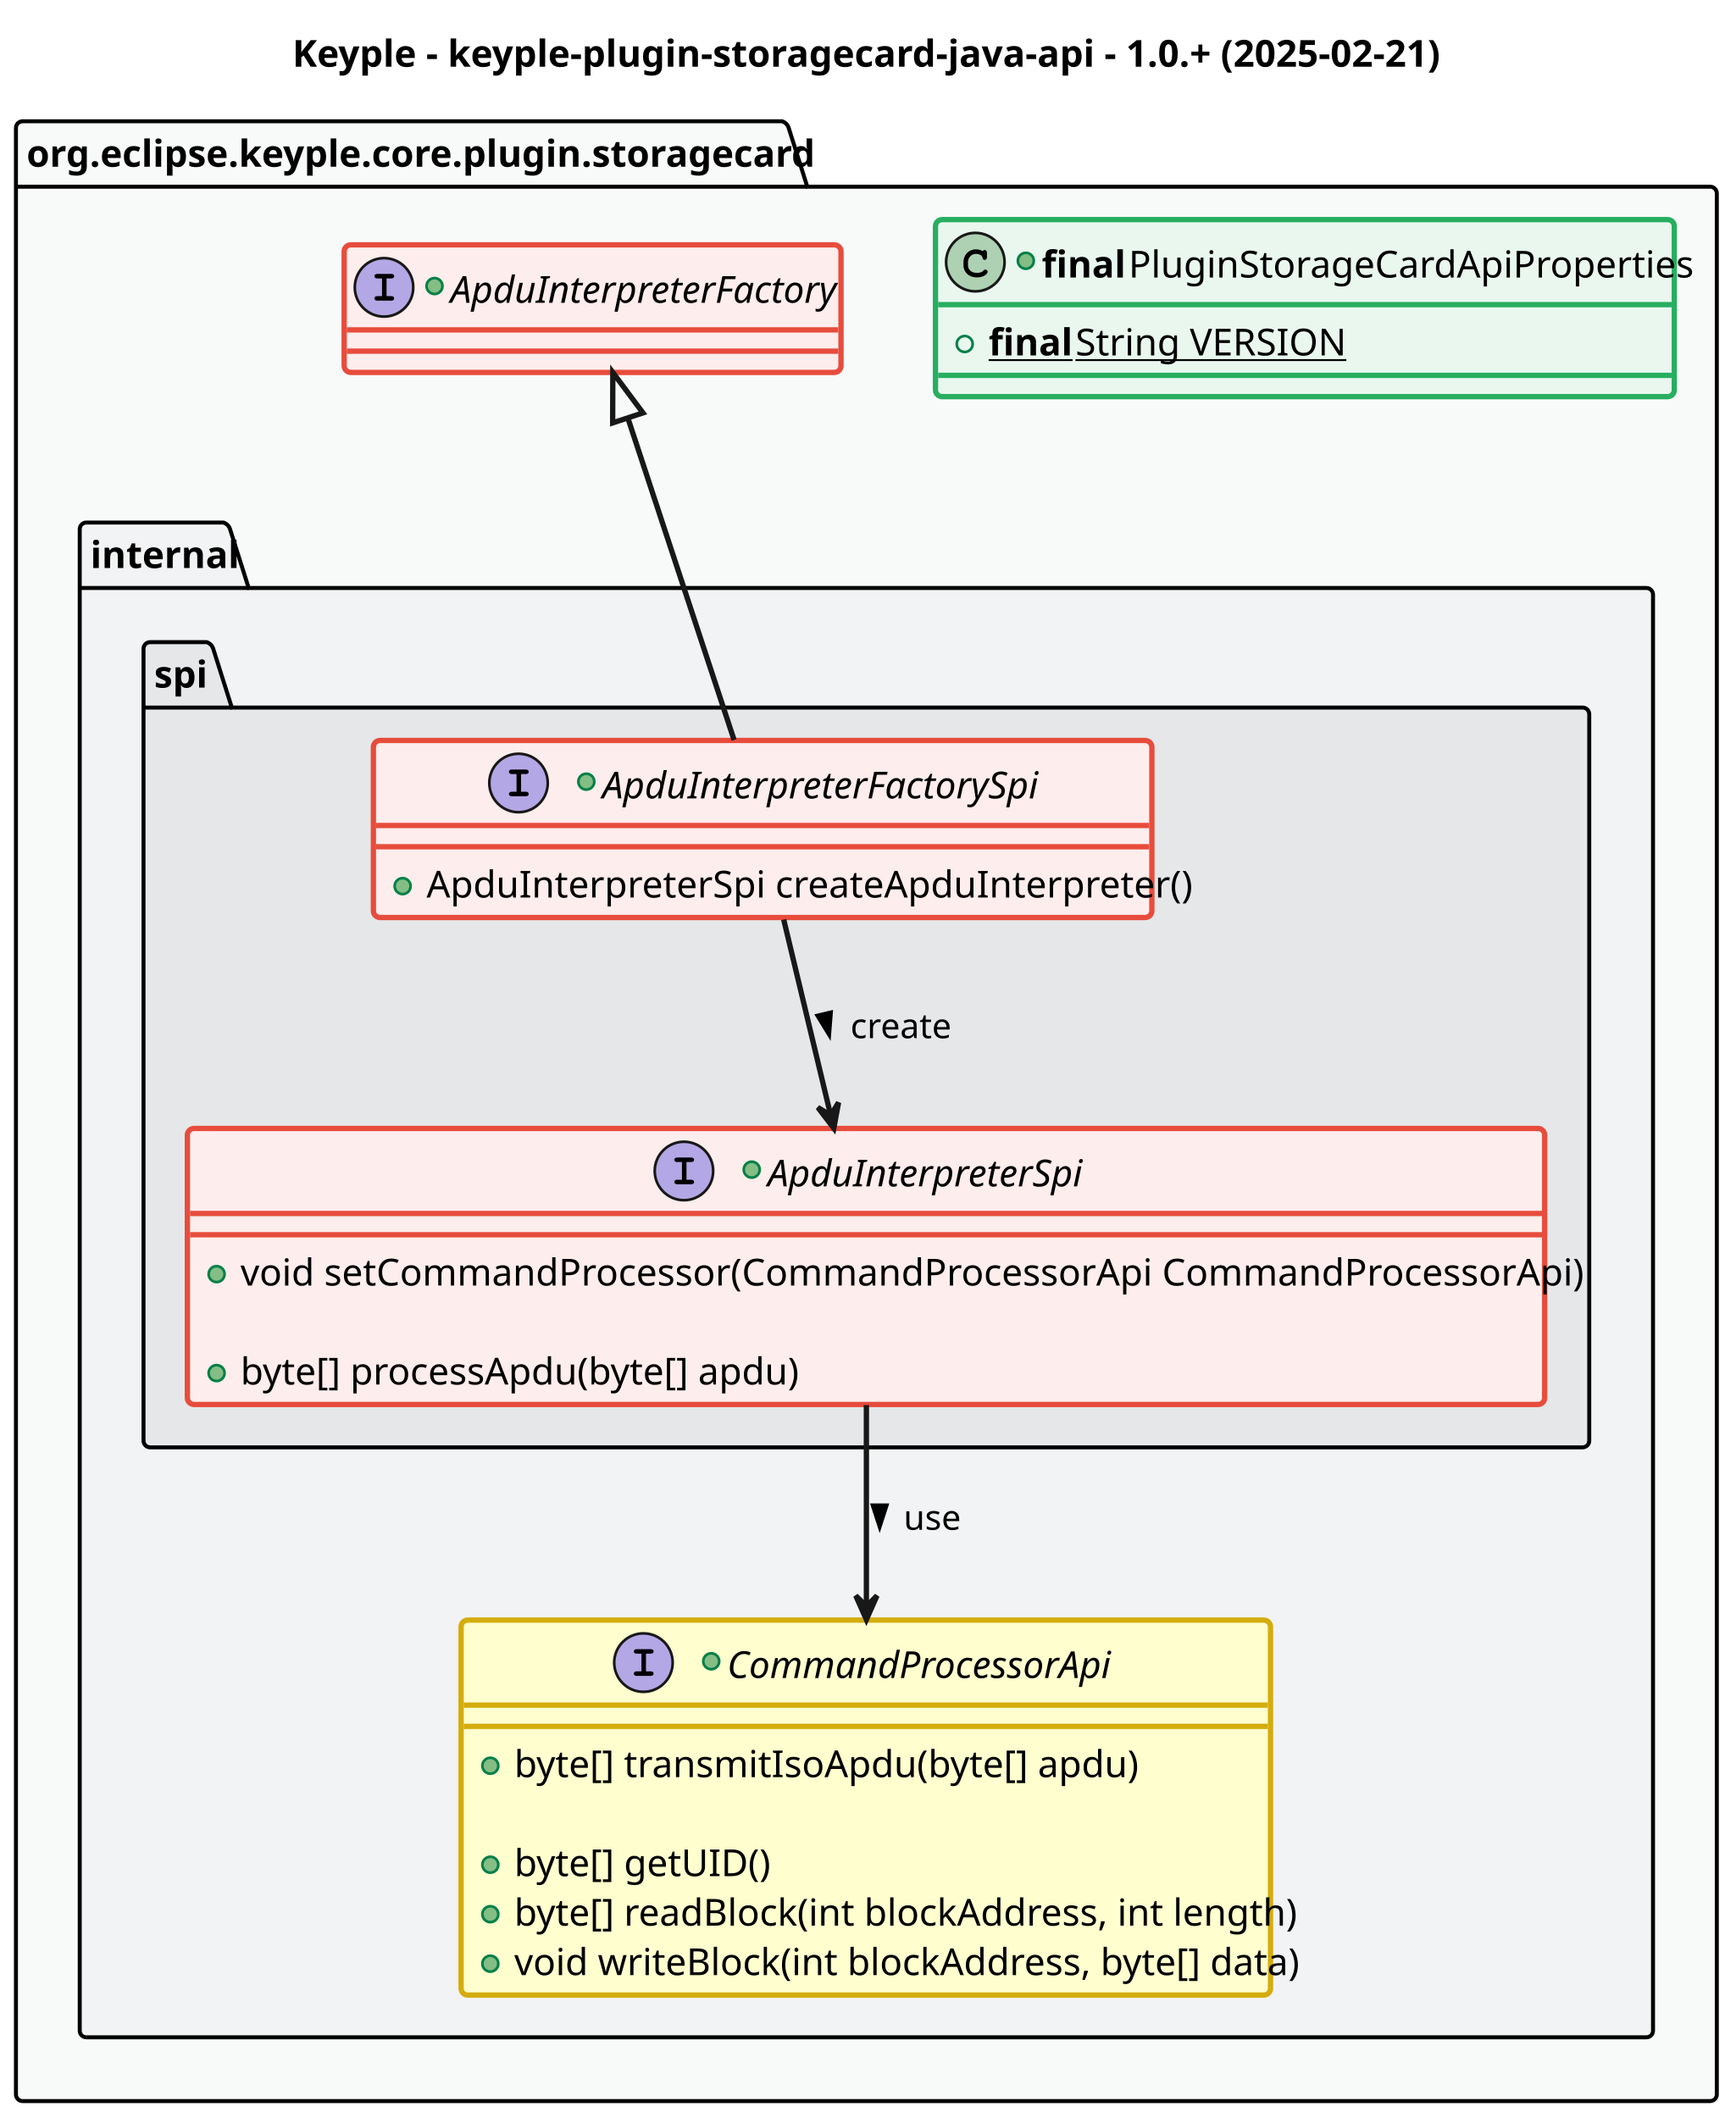
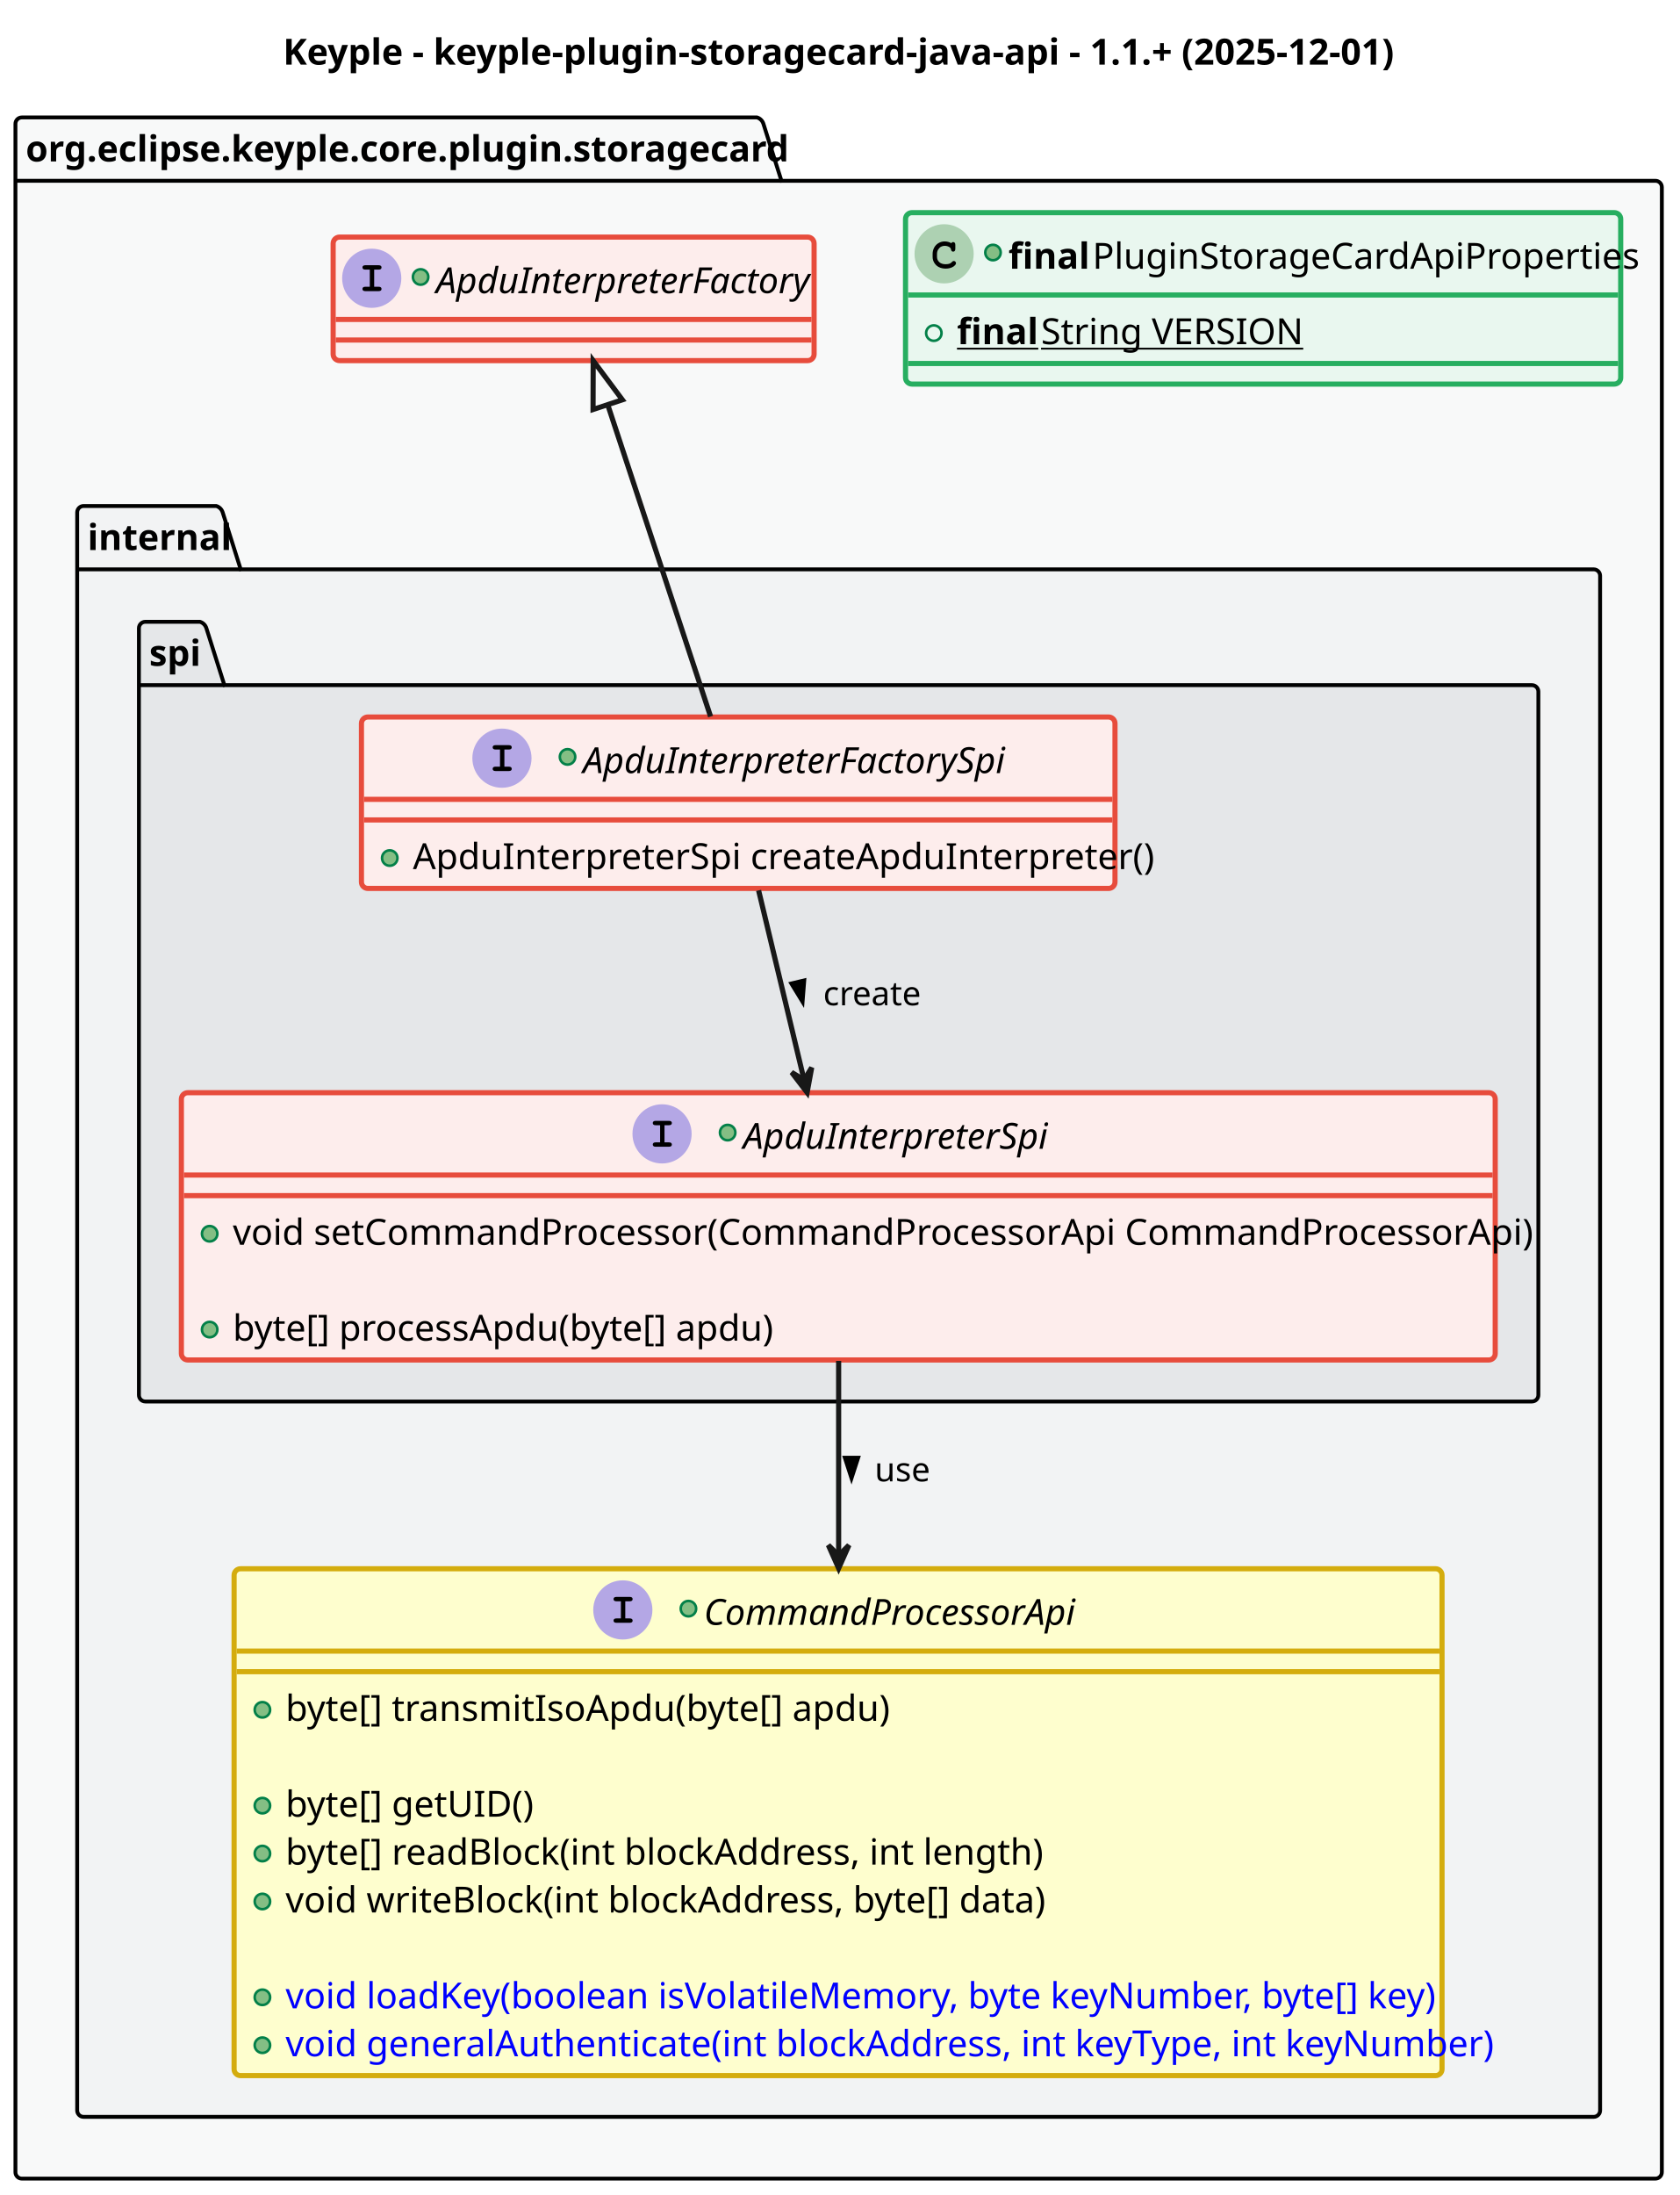
- <svg xmlns="http://www.w3.org/2000/svg" contentStyleType="text/css" height="797px" preserveAspectRatio="none" style="width:653px;height:797px;background:#FFFFFF;" version="1.1" viewBox="0 0 653 797" width="653px" zoomAndPan="magnify">
+ <svg xmlns="http://www.w3.org/2000/svg" contentStyleType="text/css" data-diagram-type="CLASS" height="853px" preserveAspectRatio="none" style="width:653px;height:853px;background:#FFFFFF;" version="1.1" viewBox="0 0 653 853" width="653px" zoomAndPan="magnify">
  <defs />
  <g>
-     <text fill="#000000" font-family="sans-serif" font-size="14" font-weight="bold" lengthAdjust="spacing" textLength="418.988" x="110.006" y="25.107">Keyple - keyple-plugin-storagecard-java-api - 1.0.+ (2025-02-21)</text>
-     <g id="cluster_api">
-       <path d="M8.5,45.635 L294.265,45.635 A3.75,3.75 0 0 1 296.765,48.135 L303.765,70.256 L643.5,70.256 A2.5,2.5 0 0 1 646,72.756 L646,788.135 A2.5,2.5 0 0 1 643.5,790.635 L8.5,790.635 A2.5,2.5 0 0 1 6,788.135 L6,48.135 A2.5,2.5 0 0 1 8.5,45.635 " fill="#F8F9F9" style="stroke:#000000;stroke-width:1.5;" />
+     <g class="title" data-source-line="1">
+       <text fill="#000000" font-family="sans-serif" font-size="14" font-weight="bold" lengthAdjust="spacing" textLength="418.988" x="110.006" y="25.107">Keyple - keyple-plugin-storagecard-java-api - 1.1.+ (2025-12-01)</text>
+     </g>
+     <g class="cluster" data-entity="api" data-source-line="53" data-uid="ent0002" id="cluster_api">
+       <path d="M8.5,45.635 L294.265,45.635 A3.75,3.75 0 0 1 296.765,48.135 L303.765,70.256 L643.5,70.256 A2.5,2.5 0 0 1 646,72.756 L646,844.135 A2.5,2.5 0 0 1 643.5,846.635 L8.5,846.635 A2.5,2.5 0 0 1 6,844.135 L6,48.135 A2.5,2.5 0 0 1 8.5,45.635" fill="#F8F9F9" style="stroke:#000000;stroke-width:1.5;" />
      <line style="stroke:#000000;stroke-width:1.5;" x1="6" x2="303.765" y1="70.256" y2="70.256" />
      <text fill="#000000" font-family="sans-serif" font-size="14" font-weight="bold" lengthAdjust="spacing" textLength="284.765" x="10" y="62.742">org.eclipse.keyple.core.plugin.storagecard</text>
    </g>
-     <g id="cluster_internal">
-       <path d="M32.5,196.635 L84.065,196.635 A3.75,3.75 0 0 1 86.565,199.135 L93.565,221.256 L619.5,221.256 A2.5,2.5 0 0 1 622,223.756 L622,764.135 A2.5,2.5 0 0 1 619.5,766.635 L32.5,766.635 A2.5,2.5 0 0 1 30,764.135 L30,199.135 A2.5,2.5 0 0 1 32.5,196.635 " fill="#F2F3F4" style="stroke:#000000;stroke-width:1.5;" />
+     <g class="cluster" data-entity="internal" data-source-line="59" data-uid="ent0005" id="cluster_internal">
+       <path d="M32.5,196.635 L84.065,196.635 A3.75,3.75 0 0 1 86.565,199.135 L93.565,221.256 L619.5,221.256 A2.5,2.5 0 0 1 622,223.756 L622,820.135 A2.5,2.5 0 0 1 619.5,822.635 L32.5,822.635 A2.5,2.5 0 0 1 30,820.135 L30,199.135 A2.5,2.5 0 0 1 32.5,196.635" fill="#F2F3F4" style="stroke:#000000;stroke-width:1.5;" />
      <line style="stroke:#000000;stroke-width:1.5;" x1="30" x2="93.565" y1="221.256" y2="221.256" />
      <text fill="#000000" font-family="sans-serif" font-size="14" font-weight="bold" lengthAdjust="spacing" textLength="50.565" x="34" y="213.742">internal</text>
    </g>
-     <g id="cluster_spi">
-       <path d="M56.5,241.635 L77.728,241.635 A3.75,3.75 0 0 1 80.228,244.135 L87.228,266.256 L595.5,266.256 A2.5,2.5 0 0 1 598,268.756 L598,542.135 A2.5,2.5 0 0 1 595.5,544.635 L56.5,544.635 A2.5,2.5 0 0 1 54,542.135 L54,244.135 A2.5,2.5 0 0 1 56.5,241.635 " fill="#E5E7E9" style="stroke:#000000;stroke-width:1.5;" />
+     <g class="cluster" data-entity="spi" data-source-line="70" data-uid="ent0007" id="cluster_spi">
+       <path d="M56.5,241.635 L77.728,241.635 A3.75,3.75 0 0 1 80.228,244.135 L87.228,266.256 L595.5,266.256 A2.5,2.5 0 0 1 598,268.756 L598,542.135 A2.5,2.5 0 0 1 595.5,544.635 L56.5,544.635 A2.5,2.5 0 0 1 54,542.135 L54,244.135 A2.5,2.5 0 0 1 56.5,241.635" fill="#E5E7E9" style="stroke:#000000;stroke-width:1.5;" />
      <line style="stroke:#000000;stroke-width:1.5;" x1="54" x2="87.228" y1="266.256" y2="266.256" />
      <text fill="#000000" font-family="sans-serif" font-size="14" font-weight="bold" lengthAdjust="spacing" textLength="20.227" x="58" y="258.742">spi</text>
    </g>
-     <g id="elem_ApiProperties">
-       <rect codeLine="54" fill="#E9F7EF" height="66.621" id="ApiProperties" rx="2.5" ry="2.5" style="stroke:#27AE60;stroke-width:2.0;" width="278.006" x="352" y="82.635" />
-       <ellipse cx="367" cy="98.635" fill="#ADD1B2" rx="11" ry="11" style="stroke:#181818;stroke-width:1.0;" />
+     <g class="entity" data-entity="ApiProperties" data-source-line="54" data-uid="ent0003" id="entity_ApiProperties">
+       <rect fill="#E9F7EF" height="66.621" rx="2.5" ry="2.5" style="stroke:#27AE60;stroke-width:2;" width="278.006" x="352" y="82.635" />
+       <ellipse cx="367" cy="98.635" fill="#ADD1B2" rx="11" ry="11" style="stroke:#ADD1B2;stroke-width:1;" />
      <path d="M369.766,94.51 Q369.922,94.291 370.109,94.182 Q370.297,94.072 370.516,94.072 Q370.891,94.072 371.125,94.338 Q371.359,94.588 371.359,95.197 L371.359,96.65 Q371.359,97.26 371.125,97.525 Q370.891,97.791 370.516,97.791 Q370.172,97.791 369.969,97.588 Q369.766,97.4 369.656,96.885 Q369.609,96.525 369.422,96.338 Q369.094,95.963 368.484,95.744 Q367.875,95.525 367.25,95.525 Q366.484,95.525 365.844,95.853 Q365.219,96.182 364.719,96.932 Q364.234,97.682 364.234,98.713 L364.234,99.807 Q364.234,101.041 365.125,101.869 Q366.016,102.682 367.609,102.682 Q368.547,102.682 369.203,102.432 Q369.594,102.275 370.016,101.838 Q370.281,101.572 370.422,101.494 Q370.578,101.416 370.781,101.416 Q371.109,101.416 371.359,101.682 Q371.625,101.932 371.625,102.275 Q371.625,102.619 371.281,103.025 Q370.781,103.603 369.984,103.932 Q368.906,104.385 367.609,104.385 Q366.094,104.385 364.891,103.76 Q363.906,103.26 363.219,102.197 Q362.531,101.119 362.531,99.838 L362.531,98.682 Q362.531,97.353 363.141,96.213 Q363.766,95.057 364.859,94.447 Q365.953,93.822 367.188,93.822 Q367.922,93.822 368.562,93.994 Q369.219,94.15 369.766,94.51 Z " fill="#000000" />
-       <ellipse cx="386" cy="98.135" fill="#84BE84" rx="3" ry="3" style="stroke:#038048;stroke-width:1.0;" />
+       <ellipse cx="386" cy="98.135" fill="#84BE84" rx="3" ry="3" style="stroke:#038048;stroke-width:1;" />
      <text fill="#000000" font-family="sans-serif" font-size="14" font-weight="bold" lengthAdjust="spacing" textLength="28.779" x="392" y="104.432">final</text>
      <text fill="#000000" font-family="sans-serif" font-size="14" lengthAdjust="spacing" textLength="202.337" x="424.669" y="104.432">PluginStorageCardApiProperties</text>
-       <line style="stroke:#27AE60;stroke-width:2.0;" x1="353" x2="629.006" y1="114.635" y2="114.635" />
-       <ellipse cx="363" cy="129.445" fill="none" rx="3" ry="3" style="stroke:#038048;stroke-width:1.0;" />
+       <line style="stroke:#27AE60;stroke-width:2;" x1="353" x2="629.006" y1="114.635" y2="114.635" />
+       <ellipse cx="363" cy="129.445" fill="none" rx="3" ry="3" style="stroke:#038048;stroke-width:1;" />
      <text fill="#000000" font-family="sans-serif" font-size="14" font-weight="bold" lengthAdjust="spacing" text-decoration="underline" textLength="28.779" x="372" y="133.742">final</text>
      <text fill="#000000" font-family="sans-serif" font-size="14" lengthAdjust="spacing" text-decoration="underline" textLength="103.476" x="404.669" y="133.742">String VERSION</text>
-       <line style="stroke:#27AE60;stroke-width:2.0;" x1="353" x2="629.006" y1="141.256" y2="141.256" />
+       <line style="stroke:#27AE60;stroke-width:2;" x1="353" x2="629.006" y1="141.256" y2="141.256" />
    </g>
-     <g id="elem_ApduInterpreterFactory">
-       <rect codeLine="57" fill="#FDEDEC" height="48" id="ApduInterpreterFactory" rx="2.5" ry="2.5" style="stroke:#E74C3C;stroke-width:2.0;" width="186.958" x="129.5" y="92.135" />
-       <ellipse cx="144.5" cy="108.135" fill="#B4A7E5" rx="11" ry="11" style="stroke:#181818;stroke-width:1.0;" />
+     <g class="entity" data-entity="ApduInterpreterFactory" data-source-line="57" data-uid="ent0004" id="entity_ApduInterpreterFactory">
+       <rect fill="#FDEDEC" height="48" rx="2.5" ry="2.5" style="stroke:#E74C3C;stroke-width:2;" width="186.958" x="129.5" y="92.135" />
+       <ellipse cx="144.5" cy="108.135" fill="#B4A7E5" rx="11" ry="11" style="stroke:#B4A7E5;stroke-width:1;" />
      <path d="M145.453,104.775 L145.453,111.432 L147.172,111.432 Q147.781,111.432 148.047,111.666 Q148.312,111.9 148.312,112.291 Q148.312,112.666 148.047,112.9 Q147.781,113.135 147.172,113.135 L142.031,113.135 Q141.422,113.135 141.156,112.9 Q140.891,112.666 140.891,112.275 Q140.891,111.9 141.156,111.666 Q141.422,111.432 142.031,111.432 L143.75,111.432 L143.75,104.775 L142.031,104.775 Q141.422,104.775 141.156,104.541 Q140.891,104.307 140.891,103.916 Q140.891,103.541 141.156,103.307 Q141.422,103.072 142.031,103.072 L147.172,103.072 Q147.781,103.072 148.047,103.307 Q148.312,103.541 148.312,103.916 Q148.312,104.307 148.047,104.541 Q147.781,104.775 147.172,104.775 L145.453,104.775 Z " fill="#000000" />
-       <ellipse cx="163.5" cy="107.635" fill="#84BE84" rx="3" ry="3" style="stroke:#038048;stroke-width:1.0;" />
+       <ellipse cx="163.5" cy="107.635" fill="#84BE84" rx="3" ry="3" style="stroke:#038048;stroke-width:1;" />
      <text fill="#000000" font-family="sans-serif" font-size="14" font-style="italic" lengthAdjust="spacing" textLength="143.958" x="169.5" y="113.932">ApduInterpreterFactory</text>
-       <line style="stroke:#E74C3C;stroke-width:2.0;" x1="130.5" x2="315.458" y1="124.135" y2="124.135" />
-       <line style="stroke:#E74C3C;stroke-width:2.0;" x1="130.5" x2="315.458" y1="132.135" y2="132.135" />
+       <line style="stroke:#E74C3C;stroke-width:2;" x1="130.5" x2="315.458" y1="124.135" y2="124.135" />
+       <line style="stroke:#E74C3C;stroke-width:2;" x1="130.5" x2="315.458" y1="132.135" y2="132.135" />
    </g>
-     <g id="elem_CommandProcessorApi">
-       <rect codeLine="60" fill="#FEFECE" height="141.106" id="CommandProcessorApi" rx="2.5" ry="2.5" style="stroke:#D4AC0D;stroke-width:2.0;" width="304.565" x="173.5" y="609.635" />
-       <ellipse cx="242.115" cy="625.635" fill="#B4A7E5" rx="11" ry="11" style="stroke:#181818;stroke-width:1.0;" />
-       <path d="M243.068,622.275 L243.068,628.932 L244.787,628.932 Q245.397,628.932 245.662,629.166 Q245.928,629.4 245.928,629.791 Q245.928,630.166 245.662,630.4 Q245.397,630.635 244.787,630.635 L239.647,630.635 Q239.037,630.635 238.772,630.4 Q238.506,630.166 238.506,629.775 Q238.506,629.4 238.772,629.166 Q239.037,628.932 239.647,628.932 L241.365,628.932 L241.365,622.275 L239.647,622.275 Q239.037,622.275 238.772,622.041 Q238.506,621.807 238.506,621.416 Q238.506,621.041 238.772,620.807 Q239.037,620.572 239.647,620.572 L244.787,620.572 Q245.397,620.572 245.662,620.807 Q245.928,621.041 245.928,621.416 Q245.928,621.807 245.662,622.041 Q245.397,622.275 244.787,622.275 L243.068,622.275 Z " fill="#000000" />
-       <ellipse cx="267.615" cy="625.135" fill="#84BE84" rx="3" ry="3" style="stroke:#038048;stroke-width:1.0;" />
-       <text fill="#000000" font-family="sans-serif" font-size="14" font-style="italic" lengthAdjust="spacing" textLength="147.834" x="273.615" y="631.432">CommandProcessorApi</text>
-       <line style="stroke:#D4AC0D;stroke-width:2.0;" x1="174.5" x2="477.065" y1="641.635" y2="641.635" />
-       <line style="stroke:#D4AC0D;stroke-width:2.0;" x1="174.5" x2="477.065" y1="649.635" y2="649.635" />
-       <ellipse cx="184.5" cy="664.445" fill="#84BE84" rx="3" ry="3" style="stroke:#038048;stroke-width:1.0;" />
-       <text fill="#000000" font-family="sans-serif" font-size="14" lengthAdjust="spacing" textLength="217.889" x="193.5" y="668.742">byte[] transmitIsoApdu(byte[] apdu)</text>
-       <text fill="#000000" font-family="sans-serif" font-size="14" lengthAdjust="spacing" textLength="3.89" x="193.5" y="687.363"> </text>
-       <ellipse cx="184.5" cy="701.688" fill="#84BE84" rx="3" ry="3" style="stroke:#038048;stroke-width:1.0;" />
-       <text fill="#000000" font-family="sans-serif" font-size="14" lengthAdjust="spacing" textLength="91.027" x="193.5" y="705.984">byte[] getUID()</text>
-       <ellipse cx="184.5" cy="720.309" fill="#84BE84" rx="3" ry="3" style="stroke:#038048;stroke-width:1.0;" />
-       <text fill="#000000" font-family="sans-serif" font-size="14" lengthAdjust="spacing" textLength="277.026" x="193.5" y="724.606">byte[] readBlock(int blockAddress, int length)</text>
-       <ellipse cx="184.5" cy="738.93" fill="#84BE84" rx="3" ry="3" style="stroke:#038048;stroke-width:1.0;" />
-       <text fill="#000000" font-family="sans-serif" font-size="14" lengthAdjust="spacing" textLength="278.565" x="193.5" y="743.227">void writeBlock(int blockAddress, byte[] data)</text>
+     <g class="entity" data-entity="CommandProcessorApi" data-source-line="60" data-uid="ent0006" id="entity_CommandProcessorApi">
+       <rect fill="#FEFECE" height="196.969" rx="2.5" ry="2.5" style="stroke:#D4AC0D;stroke-width:2;" width="469.55" x="91" y="609.635" />
+       <ellipse cx="242.108" cy="625.635" fill="#B4A7E5" rx="11" ry="11" style="stroke:#B4A7E5;stroke-width:1;" />
+       <path d="M243.061,622.275 L243.061,628.932 L244.78,628.932 Q245.389,628.932 245.655,629.166 Q245.92,629.4 245.92,629.791 Q245.92,630.166 245.655,630.4 Q245.389,630.635 244.78,630.635 L239.639,630.635 Q239.03,630.635 238.764,630.4 Q238.499,630.166 238.499,629.775 Q238.499,629.4 238.764,629.166 Q239.03,628.932 239.639,628.932 L241.358,628.932 L241.358,622.275 L239.639,622.275 Q239.03,622.275 238.764,622.041 Q238.499,621.807 238.499,621.416 Q238.499,621.041 238.764,620.807 Q239.03,620.572 239.639,620.572 L244.78,620.572 Q245.389,620.572 245.655,620.807 Q245.92,621.041 245.92,621.416 Q245.92,621.807 245.655,622.041 Q245.389,622.275 244.78,622.275 L243.061,622.275 Z " fill="#000000" />
+       <ellipse cx="267.608" cy="625.135" fill="#84BE84" rx="3" ry="3" style="stroke:#038048;stroke-width:1;" />
+       <text fill="#000000" font-family="sans-serif" font-size="14" font-style="italic" lengthAdjust="spacing" textLength="147.834" x="273.608" y="631.432">CommandProcessorApi</text>
+       <line style="stroke:#D4AC0D;stroke-width:2;" x1="92" x2="559.55" y1="641.635" y2="641.635" />
+       <line style="stroke:#D4AC0D;stroke-width:2;" x1="92" x2="559.55" y1="649.635" y2="649.635" />
+       <ellipse cx="102" cy="664.445" fill="#84BE84" rx="3" ry="3" style="stroke:#038048;stroke-width:1;" />
+       <text fill="#000000" font-family="sans-serif" font-size="14" lengthAdjust="spacing" textLength="217.889" x="111" y="668.742">byte[] transmitIsoApdu(byte[] apdu)</text>
+       <text fill="#000000" font-family="sans-serif" font-size="14" lengthAdjust="spacing" textLength="3.89" x="111" y="687.363"> </text>
+       <ellipse cx="102" cy="701.688" fill="#84BE84" rx="3" ry="3" style="stroke:#038048;stroke-width:1;" />
+       <text fill="#000000" font-family="sans-serif" font-size="14" lengthAdjust="spacing" textLength="91.027" x="111" y="705.984">byte[] getUID()</text>
+       <ellipse cx="102" cy="720.309" fill="#84BE84" rx="3" ry="3" style="stroke:#038048;stroke-width:1;" />
+       <text fill="#000000" font-family="sans-serif" font-size="14" lengthAdjust="spacing" textLength="277.026" x="111" y="724.606">byte[] readBlock(int blockAddress, int length)</text>
+       <ellipse cx="102" cy="738.93" fill="#84BE84" rx="3" ry="3" style="stroke:#038048;stroke-width:1;" />
+       <text fill="#000000" font-family="sans-serif" font-size="14" lengthAdjust="spacing" textLength="278.565" x="111" y="743.227">void writeBlock(int blockAddress, byte[] data)</text>
+       <text fill="#000000" font-family="sans-serif" font-size="14" lengthAdjust="spacing" textLength="3.89" x="111" y="761.848"> </text>
+       <ellipse cx="102" cy="776.172" fill="#84BE84" rx="3" ry="3" style="stroke:#038048;stroke-width:1;" />
+       <text fill="#0000FF" font-family="sans-serif" font-size="14" lengthAdjust="spacing" textLength="427.198" x="111" y="780.469">void loadKey(boolean isVolatileMemory, byte keyNumber, byte[] key)</text>
+       <ellipse cx="102" cy="794.793" fill="#84BE84" rx="3" ry="3" style="stroke:#038048;stroke-width:1;" />
+       <text fill="#0000FF" font-family="sans-serif" font-size="14" lengthAdjust="spacing" textLength="443.55" x="111" y="799.09">void generalAuthenticate(int blockAddress, int keyType, int keyNumber)</text>
    </g>
-     <g id="elem_ApduInterpreterFactorySpi">
-       <rect codeLine="68" fill="#FDEDEC" height="66.621" id="ApduInterpreterFactorySpi" rx="2.5" ry="2.5" style="stroke:#E74C3C;stroke-width:2.0;" width="292.923" x="140.5" y="278.635" />
-       <ellipse cx="195.115" cy="294.635" fill="#B4A7E5" rx="11" ry="11" style="stroke:#181818;stroke-width:1.0;" />
+     <g class="entity" data-entity="ApduInterpreterFactorySpi" data-source-line="71" data-uid="ent0008" id="entity_ApduInterpreterFactorySpi">
+       <rect fill="#FDEDEC" height="66.621" rx="2.5" ry="2.5" style="stroke:#E74C3C;stroke-width:2;" width="292.923" x="140.5" y="278.635" />
+       <ellipse cx="195.115" cy="294.635" fill="#B4A7E5" rx="11" ry="11" style="stroke:#B4A7E5;stroke-width:1;" />
      <path d="M196.068,291.275 L196.068,297.932 L197.787,297.932 Q198.397,297.932 198.662,298.166 Q198.928,298.4 198.928,298.791 Q198.928,299.166 198.662,299.4 Q198.397,299.635 197.787,299.635 L192.647,299.635 Q192.037,299.635 191.772,299.4 Q191.506,299.166 191.506,298.775 Q191.506,298.4 191.772,298.166 Q192.037,297.932 192.647,297.932 L194.365,297.932 L194.365,291.275 L192.647,291.275 Q192.037,291.275 191.772,291.041 Q191.506,290.807 191.506,290.416 Q191.506,290.041 191.772,289.807 Q192.037,289.572 192.647,289.572 L197.787,289.572 Q198.397,289.572 198.662,289.807 Q198.928,290.041 198.928,290.416 Q198.928,290.807 198.662,291.041 Q198.397,291.275 197.787,291.275 L196.068,291.275 Z " fill="#000000" />
-       <ellipse cx="220.615" cy="294.135" fill="#84BE84" rx="3" ry="3" style="stroke:#038048;stroke-width:1.0;" />
+       <ellipse cx="220.615" cy="294.135" fill="#84BE84" rx="3" ry="3" style="stroke:#038048;stroke-width:1;" />
      <text fill="#000000" font-family="sans-serif" font-size="14" font-style="italic" lengthAdjust="spacing" textLength="164.192" x="226.615" y="300.432">ApduInterpreterFactorySpi</text>
-       <line style="stroke:#E74C3C;stroke-width:2.0;" x1="141.5" x2="432.423" y1="310.635" y2="310.635" />
-       <line style="stroke:#E74C3C;stroke-width:2.0;" x1="141.5" x2="432.423" y1="318.635" y2="318.635" />
-       <ellipse cx="151.5" cy="333.445" fill="#84BE84" rx="3" ry="3" style="stroke:#038048;stroke-width:1.0;" />
+       <line style="stroke:#E74C3C;stroke-width:2;" x1="141.5" x2="432.423" y1="310.635" y2="310.635" />
+       <line style="stroke:#E74C3C;stroke-width:2;" x1="141.5" x2="432.423" y1="318.635" y2="318.635" />
+       <ellipse cx="151.5" cy="333.445" fill="#84BE84" rx="3" ry="3" style="stroke:#038048;stroke-width:1;" />
      <text fill="#000000" font-family="sans-serif" font-size="14" lengthAdjust="spacing" textLength="266.923" x="160.5" y="337.742">ApduInterpreterSpi createApduInterpreter()</text>
    </g>
-     <g id="elem_ApduInterpreterSpi">
-       <rect codeLine="71" fill="#FDEDEC" height="103.863" id="ApduInterpreterSpi" rx="2.5" ry="2.5" style="stroke:#E74C3C;stroke-width:2.0;" width="510.729" x="70.5" y="424.635" />
-       <ellipse cx="257.356" cy="440.635" fill="#B4A7E5" rx="11" ry="11" style="stroke:#181818;stroke-width:1.0;" />
+     <g class="entity" data-entity="ApduInterpreterSpi" data-source-line="74" data-uid="ent0010" id="entity_ApduInterpreterSpi">
+       <rect fill="#FDEDEC" height="103.863" rx="2.5" ry="2.5" style="stroke:#E74C3C;stroke-width:2;" width="510.729" x="70.5" y="424.635" />
+       <ellipse cx="257.356" cy="440.635" fill="#B4A7E5" rx="11" ry="11" style="stroke:#B4A7E5;stroke-width:1;" />
      <path d="M258.31,437.275 L258.31,443.932 L260.028,443.932 Q260.638,443.932 260.903,444.166 Q261.169,444.4 261.169,444.791 Q261.169,445.166 260.903,445.4 Q260.638,445.635 260.028,445.635 L254.888,445.635 Q254.278,445.635 254.013,445.4 Q253.747,445.166 253.747,444.775 Q253.747,444.4 254.013,444.166 Q254.278,443.932 254.888,443.932 L256.606,443.932 L256.606,437.275 L254.888,437.275 Q254.278,437.275 254.013,437.041 Q253.747,436.807 253.747,436.416 Q253.747,436.041 254.013,435.807 Q254.278,435.572 254.888,435.572 L260.028,435.572 Q260.638,435.572 260.903,435.807 Q261.169,436.041 261.169,436.416 Q261.169,436.807 260.903,437.041 Q260.638,437.275 260.028,437.275 L258.31,437.275 Z " fill="#000000" />
-       <ellipse cx="282.856" cy="440.135" fill="#84BE84" rx="3" ry="3" style="stroke:#038048;stroke-width:1.0;" />
+       <ellipse cx="282.856" cy="440.135" fill="#84BE84" rx="3" ry="3" style="stroke:#038048;stroke-width:1;" />
      <text fill="#000000" font-family="sans-serif" font-size="14" font-style="italic" lengthAdjust="spacing" textLength="117.517" x="288.856" y="446.432">ApduInterpreterSpi</text>
-       <line style="stroke:#E74C3C;stroke-width:2.0;" x1="71.5" x2="580.23" y1="456.635" y2="456.635" />
-       <line style="stroke:#E74C3C;stroke-width:2.0;" x1="71.5" x2="580.23" y1="464.635" y2="464.635" />
-       <ellipse cx="81.5" cy="479.445" fill="#84BE84" rx="3" ry="3" style="stroke:#038048;stroke-width:1.0;" />
+       <line style="stroke:#E74C3C;stroke-width:2;" x1="71.5" x2="580.23" y1="456.635" y2="456.635" />
+       <line style="stroke:#E74C3C;stroke-width:2;" x1="71.5" x2="580.23" y1="464.635" y2="464.635" />
+       <ellipse cx="81.5" cy="479.445" fill="#84BE84" rx="3" ry="3" style="stroke:#038048;stroke-width:1;" />
      <text fill="#000000" font-family="sans-serif" font-size="14" lengthAdjust="spacing" textLength="484.729" x="90.5" y="483.742">void setCommandProcessor(CommandProcessorApi CommandProcessorApi)</text>
      <text fill="#000000" font-family="sans-serif" font-size="14" lengthAdjust="spacing" textLength="3.89" x="90.5" y="502.363"> </text>
-       <ellipse cx="81.5" cy="516.688" fill="#84BE84" rx="3" ry="3" style="stroke:#038048;stroke-width:1.0;" />
+       <ellipse cx="81.5" cy="516.688" fill="#84BE84" rx="3" ry="3" style="stroke:#038048;stroke-width:1;" />
      <text fill="#000000" font-family="sans-serif" font-size="14" lengthAdjust="spacing" textLength="198.447" x="90.5" y="520.984">byte[] processApdu(byte[] apdu)</text>
    </g>
-     <g id="link_ApduInterpreterFactory_ApduInterpreterFactorySpi">
-       <path d="M236.233,157.247 C247.563,191.567 263.28,239.235 276.22,278.455 " fill="none" id="ApduInterpreterFactory-backto-ApduInterpreterFactorySpi" style="stroke:#181818;stroke-width:2.0;" />
-       <polygon fill="none" points="230.59,140.155,230.535,159.128,241.93,155.367,230.59,140.155" style="stroke:#181818;stroke-width:2.0;" />
+     <g class="link" data-entity-1="ApduInterpreterFactory" data-entity-2="ApduInterpreterFactorySpi" data-source-line="72" data-uid="lnk9" id="link_ApduInterpreterFactory_ApduInterpreterFactorySpi">
+       <path d="M236.233,157.247 C247.563,191.567 263.28,239.235 276.22,278.455" fill="none" id="ApduInterpreterFactory-backto-ApduInterpreterFactorySpi" style="stroke:#181818;stroke-width:2;" />
+       <polygon fill="none" points="230.59,140.155,230.535,159.128,241.93,155.367,230.59,140.155" style="stroke:#181818;stroke-width:2;" />
    </g>
-     <g id="link_ApduInterpreterFactorySpi_ApduInterpreterSpi">
-       <path codeLine="81" d="M294.89,346.015 C300.3,368.555 306.179,393.06 312.339,418.721 " fill="none" id="ApduInterpreterFactorySpi-to-ApduInterpreterSpi" style="stroke:#181818;stroke-width:2.0;" />
-       <polygon fill="#181818" points="313.74,424.555,315.529,414.87,312.573,419.693,307.75,416.737,313.74,424.555" style="stroke:#181818;stroke-width:2.0;" />
-       <polygon fill="#000000" points="312.167,390.142,312.914,380.661,307.198,382.033,312.167,390.142" style="stroke:#000000;stroke-width:1.0;" />
+     <g class="link" data-entity-1="ApduInterpreterFactorySpi" data-entity-2="ApduInterpreterSpi" data-source-line="84" data-uid="lnk11" id="link_ApduInterpreterFactorySpi_ApduInterpreterSpi">
+       <path codeLine="84" d="M294.89,346.015 C300.3,368.555 306.179,393.06 312.339,418.721" fill="none" id="ApduInterpreterFactorySpi-to-ApduInterpreterSpi" style="stroke:#181818;stroke-width:2;" />
+       <polygon fill="#181818" points="313.74,424.555,315.529,414.87,312.573,419.693,307.75,416.737,313.74,424.555" style="stroke:#181818;stroke-width:2;" />
+       <polygon fill="#000000" points="312.167,390.142,312.914,380.661,307.198,382.033,312.167,390.142" style="stroke:#000000;stroke-width:1;" />
      <text fill="#000000" font-family="sans-serif" font-size="13" lengthAdjust="spacing" textLength="36.131" x="320" y="390.663">create</text>
    </g>
-     <g id="link_ApduInterpreterSpi_CommandProcessorApi">
-       <path codeLine="82" d="M326,528.745 C326,553.225 326,576.925 326,603.445 " fill="none" id="ApduInterpreterSpi-to-CommandProcessorApi" style="stroke:#181818;stroke-width:2.0;" />
-       <polygon fill="#181818" points="326,609.445,330,600.445,326,604.445,322,600.445,326,609.445" style="stroke:#181818;stroke-width:2.0;" />
-       <polygon fill="#000000" points="331,575.28,333.939,566.235,328.061,566.235,331,575.28" style="stroke:#000000;stroke-width:1.0;" />
+     <g class="link" data-entity-1="ApduInterpreterSpi" data-entity-2="CommandProcessorApi" data-source-line="85" data-uid="lnk12" id="link_ApduInterpreterSpi_CommandProcessorApi">
+       <path codeLine="85" d="M326,528.855 C326,552.635 326,575.725 326,603.465" fill="none" id="ApduInterpreterSpi-to-CommandProcessorApi" style="stroke:#181818;stroke-width:2;" />
+       <polygon fill="#181818" points="326,609.465,330,600.465,326,604.465,322,600.465,326,609.465" style="stroke:#181818;stroke-width:2;" />
+       <polygon fill="#000000" points="331,575.28,333.939,566.235,328.061,566.235,331,575.28" style="stroke:#000000;stroke-width:1;" />
      <text fill="#000000" font-family="sans-serif" font-size="13" lengthAdjust="spacing" textLength="20.96" x="340" y="575.663">use</text>
    </g>
  </g>
</svg>
